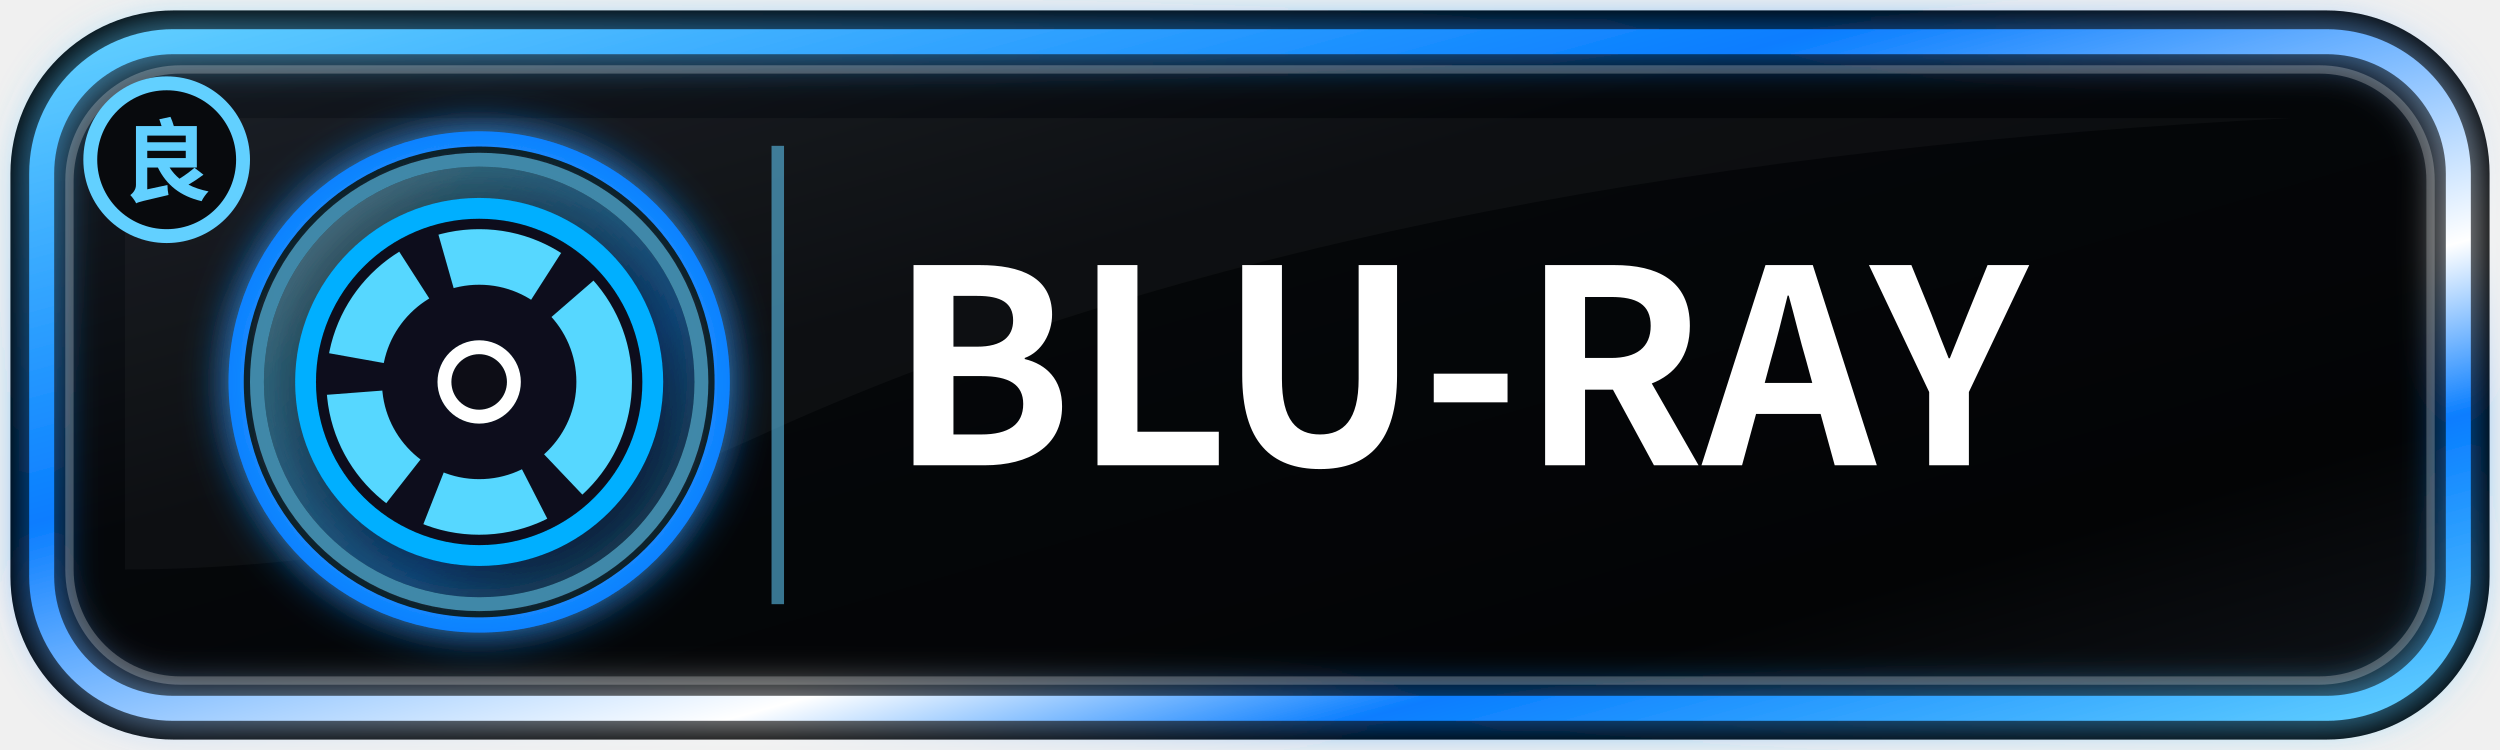
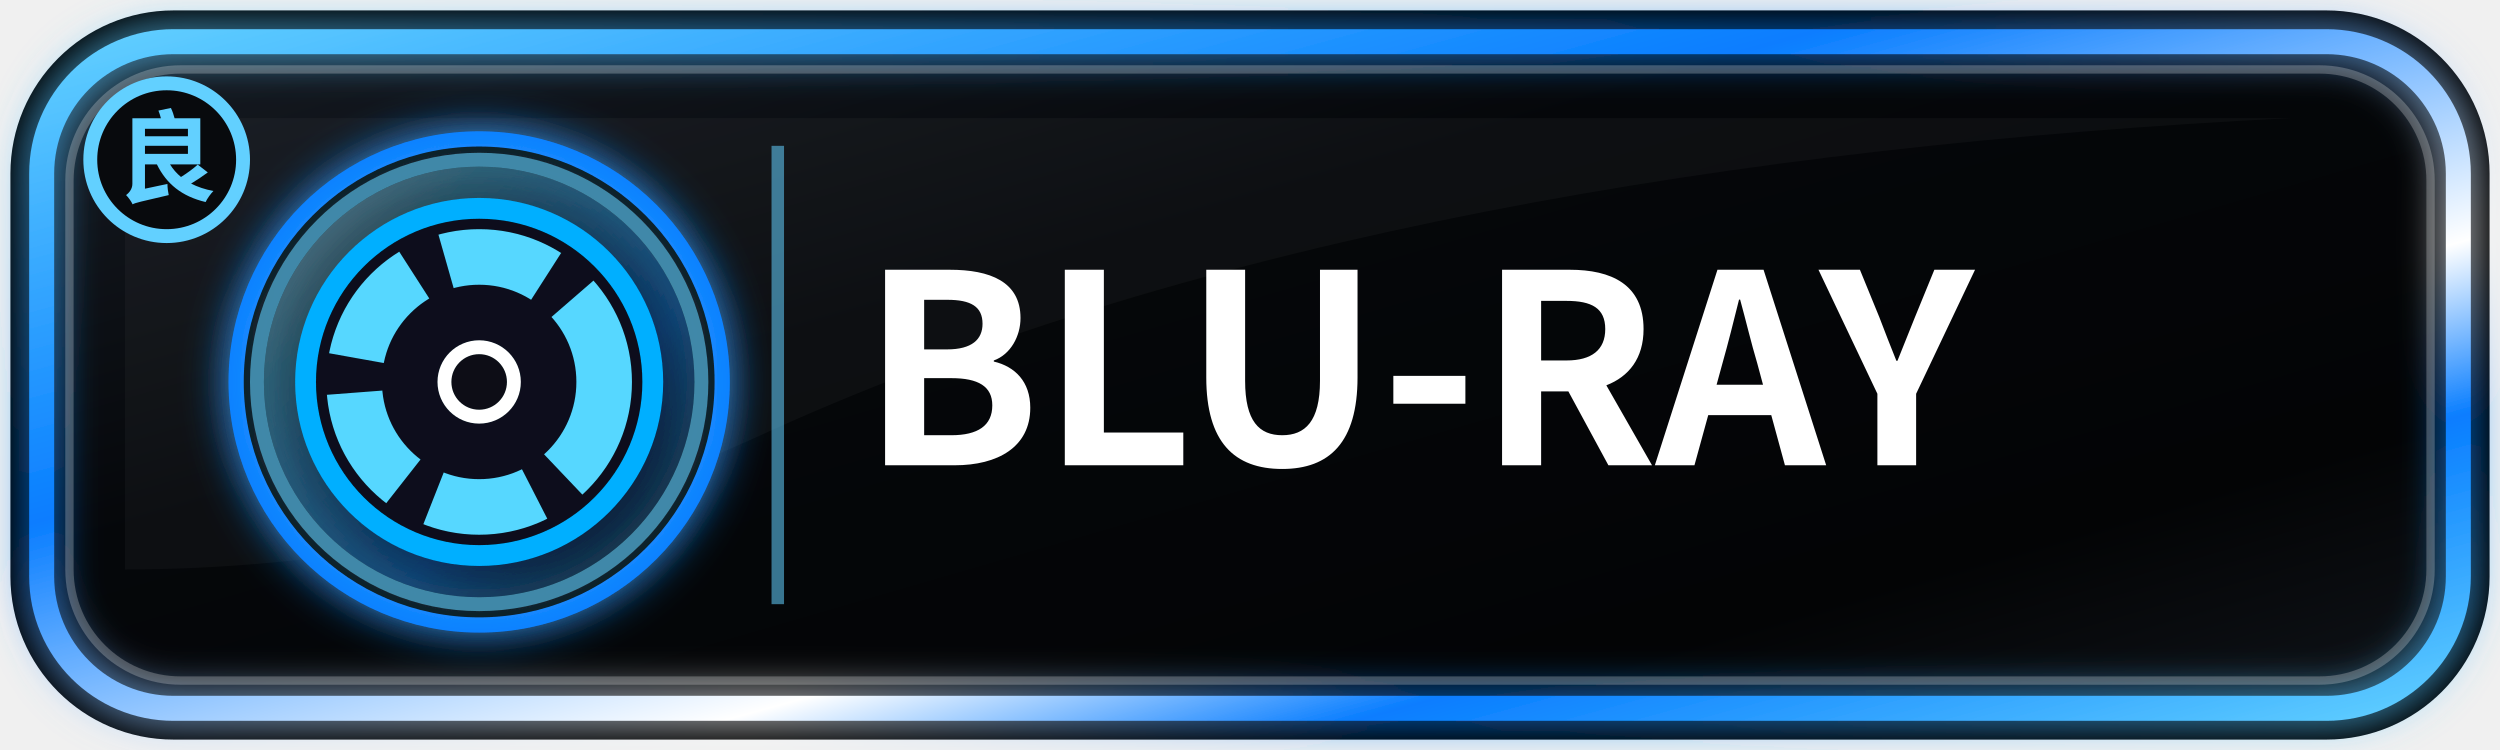
<svg xmlns="http://www.w3.org/2000/svg" width="360" height="108" viewBox="0 0 360 108">
  <defs>
    <linearGradient id="bg" x1="0" y1="0" x2="1" y2="1">
      <stop offset="0" stop-color="#171C24" />
      <stop offset=".38" stop-color="#05070A" />
      <stop offset=".78" stop-color="#030405" />
      <stop offset="1" stop-color="#11151B" />
    </linearGradient>
    <linearGradient id="edge" x1="0" y1="0" x2="1" y2="1">
      <stop offset="0" stop-color="#62D0FF" />
      <stop offset=".36" stop-color="#087DFF" />
      <stop offset=".65" stop-color="#FFFFFF" />
      <stop offset=".78" stop-color="#087DFF" />
      <stop offset="1" stop-color="#62D0FF" />
    </linearGradient>
    <linearGradient id="iconFill" x1="0" y1="0" x2="1" y2="1">
      <stop offset="0" stop-color="#FFFFFF" />
      <stop offset=".25" stop-color="#62D0FF" />
      <stop offset=".65" stop-color="#087DFF" />
      <stop offset="1" stop-color="#0B0D12" />
    </linearGradient>
    <linearGradient id="gold" x1="0" y1="0" x2="1" y2="1">
      <stop offset="0" stop-color="#FFF1A8" />
      <stop offset=".3" stop-color="#FFD45E" />
      <stop offset=".72" stop-color="#B56A00" />
      <stop offset="1" stop-color="#FFF1A8" />
    </linearGradient>
    <filter id="glow" x="-40%" y="-40%" width="180%" height="180%">
      <feGaussianBlur stdDeviation="3" result="b" />
      <feMerge>
        <feMergeNode in="b" />
        <feMergeNode in="SourceGraphic" />
      </feMerge>
    </filter>
    <filter id="soft" x="-20%" y="-20%" width="140%" height="140%">
      <feGaussianBlur stdDeviation="1.2" />
    </filter>
  </defs>
  <rect x="3" y="3" width="354" height="102" rx="22" fill="url(#bg)" stroke="#000000" stroke-width="3" />
  <rect x="6" y="6" width="348" height="96" rx="19" fill="none" stroke="url(#edge)" stroke-width="3.6" filter="url(#glow)" />
  <rect x="10" y="10" width="340" height="88" rx="16" fill="none" stroke="#FFFFFF" stroke-opacity=".24" stroke-width="1.2" />
  <path d="M18 17H330C250 21 173 34 111 62C79 77 45 82 18 82Z" fill="#FFFFFF" opacity=".035" />
  <circle cx="24" cy="23" r="11" fill="#080A0D" stroke="#62D0FF" stroke-width="2" />
-   <text x="24" y="28" text-anchor="middle" font-family="Noto Sans CJK SC,Arial,sans-serif" font-size="13" font-weight="900" fill="#62D0FF">良</text>
+   <text x="24" y="28" text-anchor="middle" font-family="Noto Sans CJK SC,Arial,sans-serif" font-size="14.5" font-weight="900" fill="#62D0FF">良</text>
  <g filter="url(#glow)">
    <circle cx="69" cy="55" r="35" fill="#05070A" stroke="#087DFF" stroke-width="2.2" />
    <circle cx="69" cy="55" r="31" fill="url(#iconFill)" opacity=".34" />
    <circle cx="69" cy="55" r="32" fill="none" stroke="#62D0FF" stroke-opacity=".58" stroke-width="2" filter="url(#glow)" />
    <circle cx="69" cy="55" r="25" fill="#07111E" stroke="#00AFFF" stroke-width="3" />
    <circle cx="69" cy="55" r="18" fill="none" stroke="#56D7FF" stroke-width="8" stroke-dasharray="15 5" />
    <circle cx="69" cy="55" r="5" fill="#081018" stroke="#FFFFFF" stroke-width="2" />
  </g>
  <path d="M112 21v66" stroke="#62D0FF" stroke-opacity=".55" stroke-width="1.8" />
-   <text x="128" y="67" font-family="Noto Sans CJK SC,Arial,sans-serif" font-size="38.9" font-weight="900" fill="#FFFFFF">BLU-RAY</text>
+   <text x="124" y="67" font-family="Noto Sans CJK SC,Arial,sans-serif" font-size="38" font-weight="900" fill="#FFFFFF">BLU-RAY</text>
</svg>
